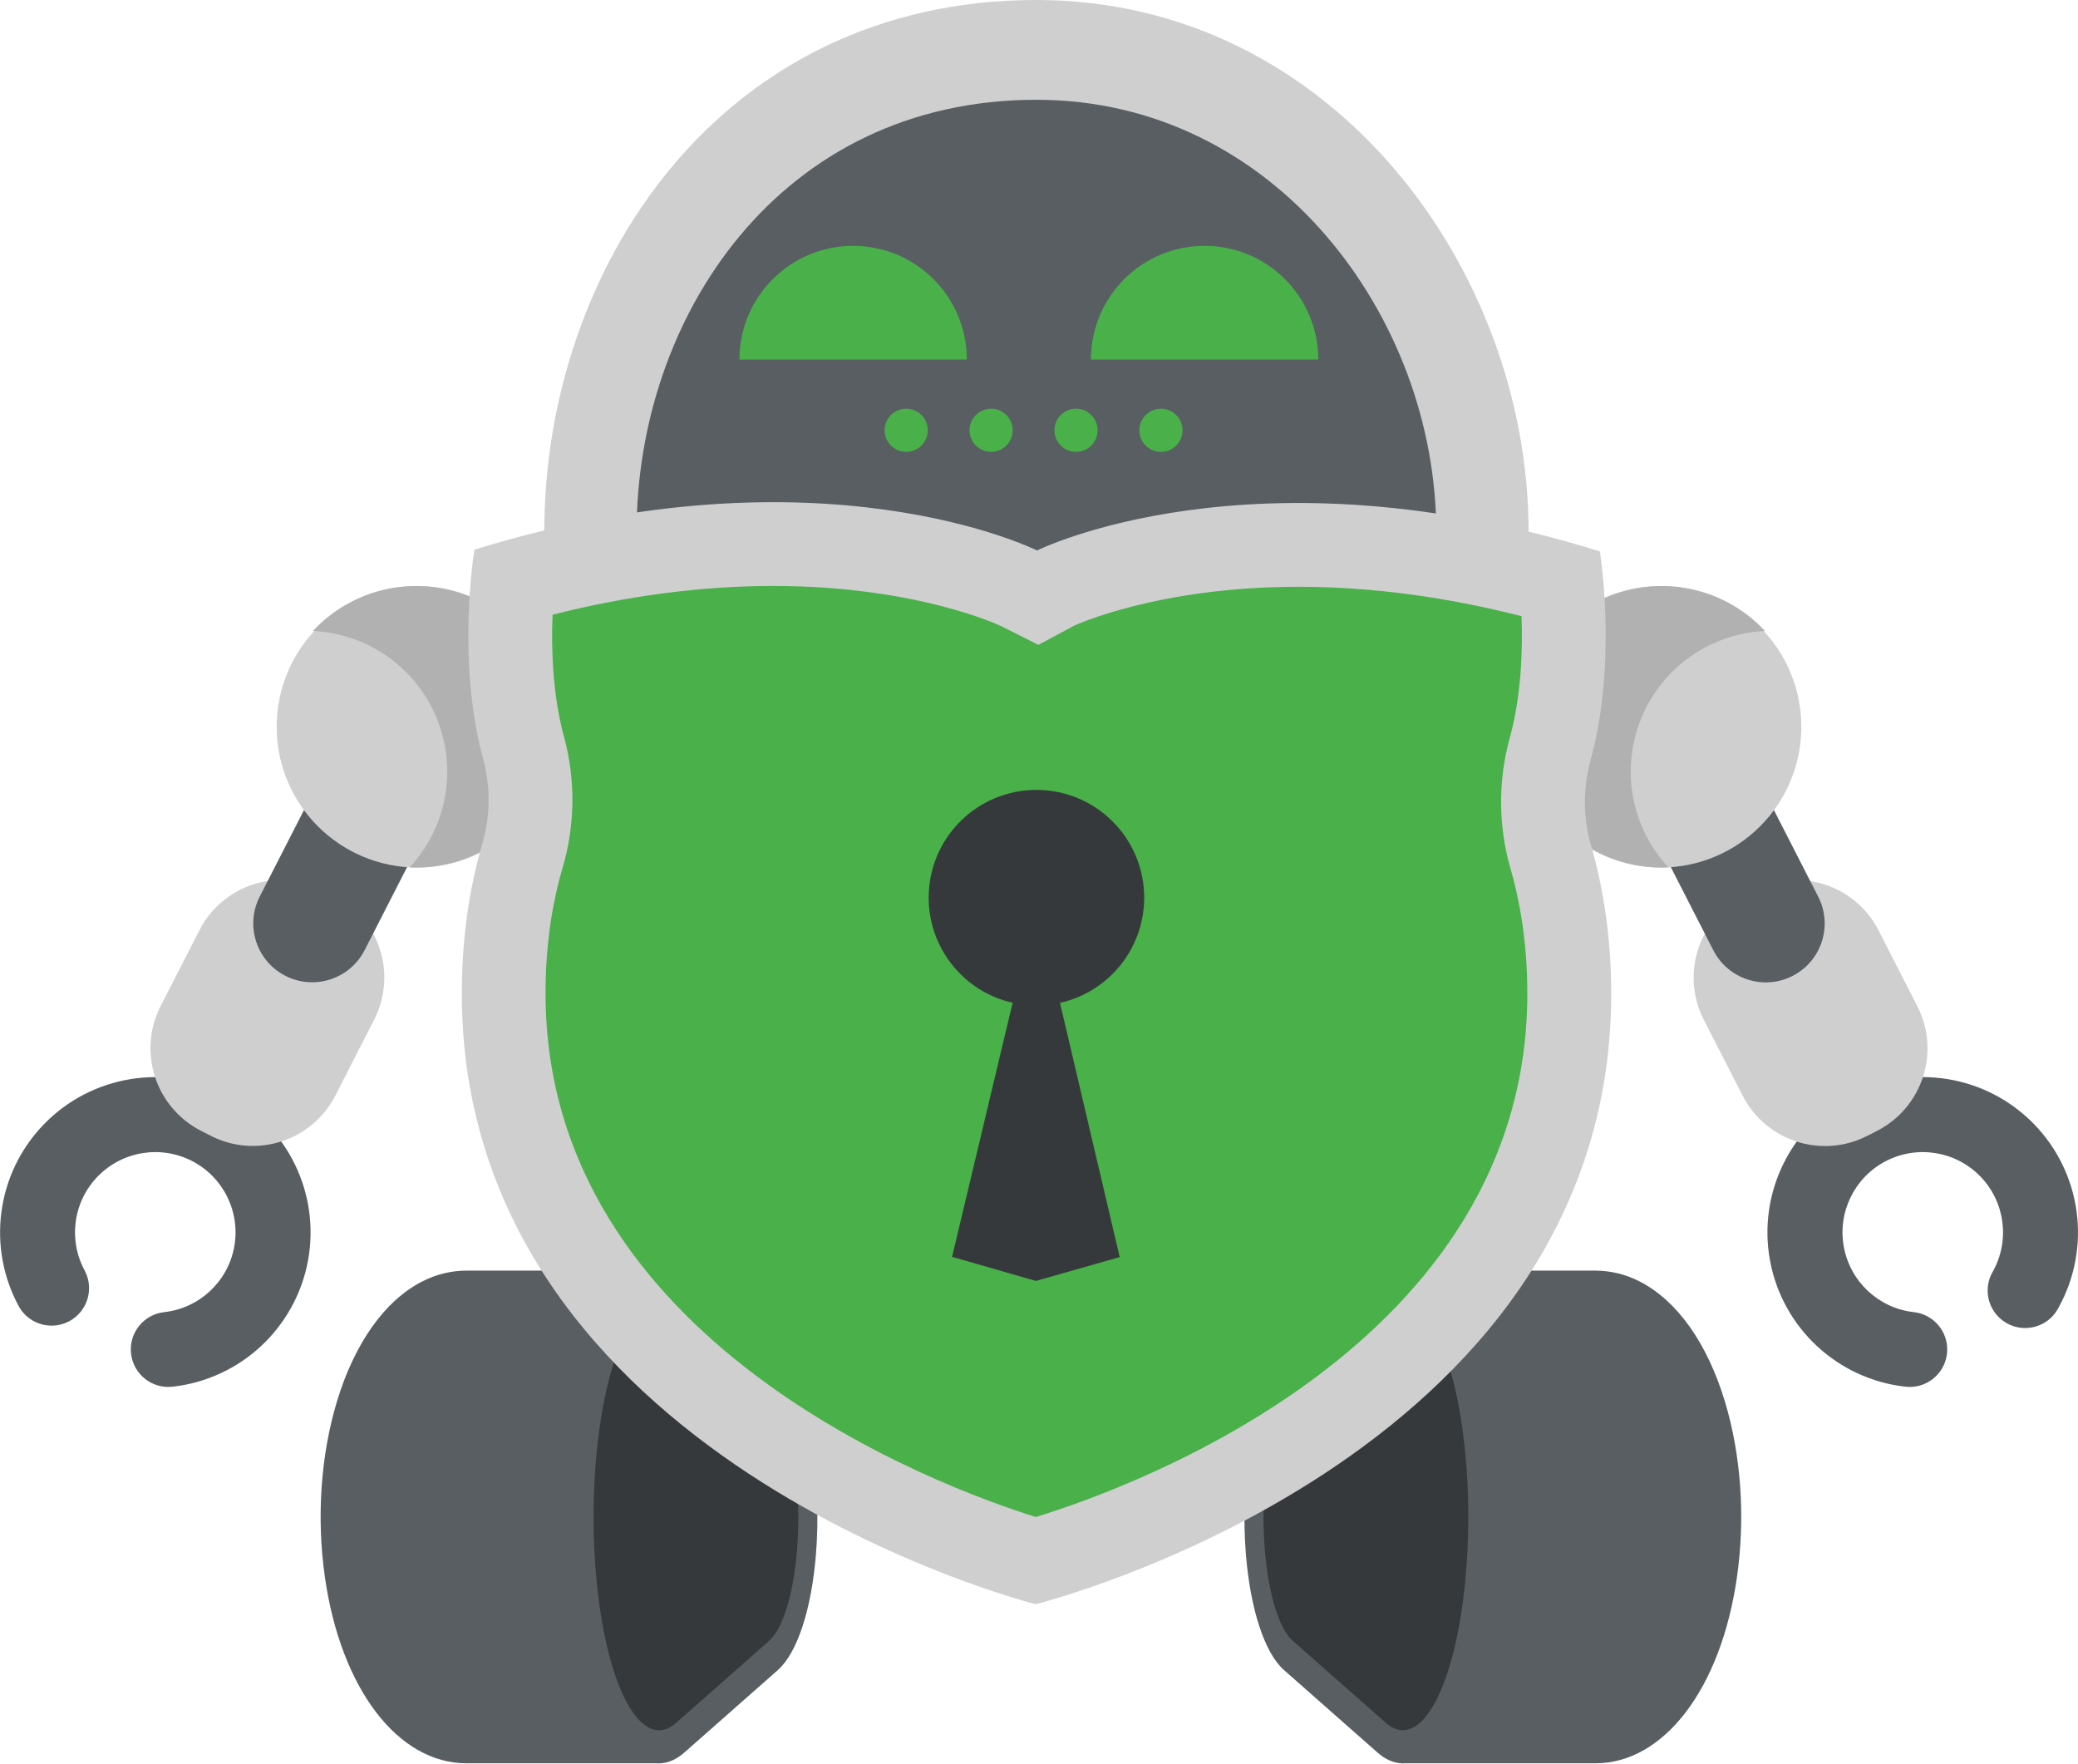
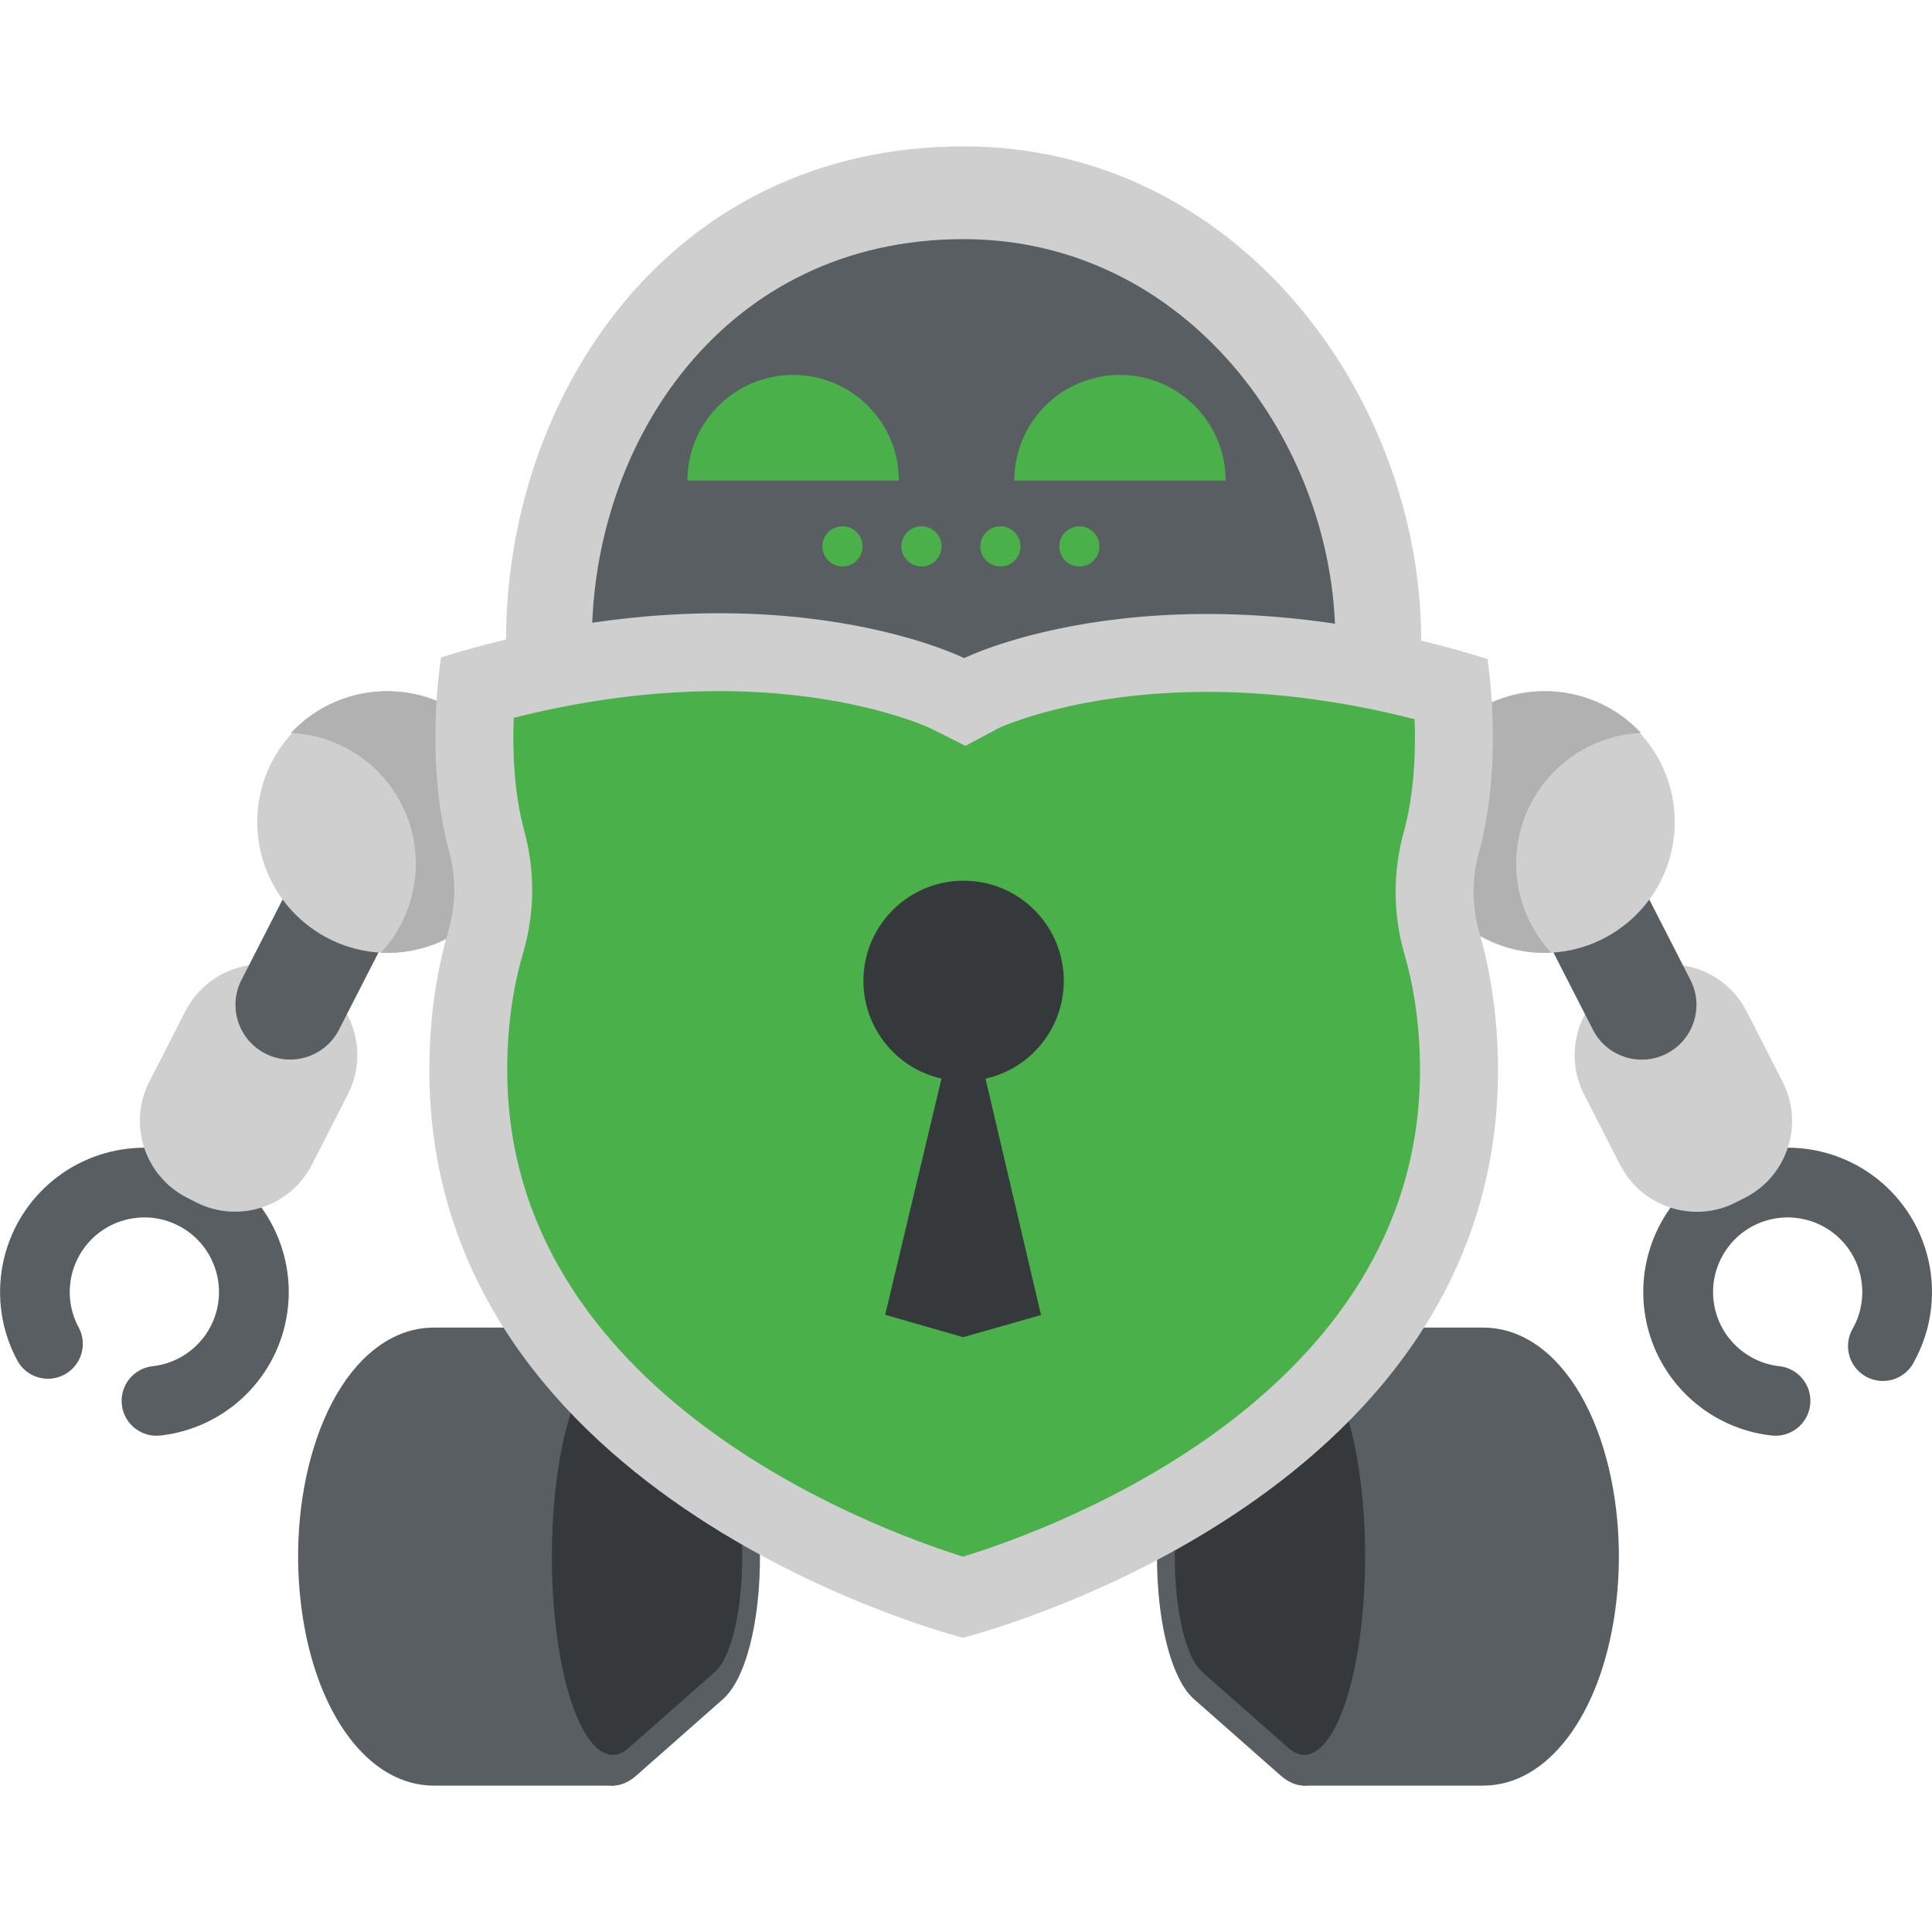
- <svg xmlns="http://www.w3.org/2000/svg" viewBox="0 0 1108.12 940.2">
+ <svg xmlns="http://www.w3.org/2000/svg" width="1110" height="1110" viewBox="0 0 1108.12 940.2" preserveAspectRatio="xMidYMid meet">
  <path d="m552.69 0c-169.1 0-262.45 143.46-262.45 283.52h524.9c0-140.06-105.33-283.52-262.45-283.52z" fill="#cfcfcf" />
  <path d="m552.69 53.2c-137.37 0-213.21 116.54-213.21 230.32l213.21 24.18 213.21-24.18c0-113.78-85.57-230.32-213.21-230.32z" fill="#585e62" />
  <path d="m89.8 739.52a20 20 0 0 1 -2.23-39.88 42.8 42.8 0 1 0 -42.22-21.82 20 20 0 0 1 -35 19.31 82.79 82.79 0 1 1 81.76 42.26 21.78 21.78 0 0 1 -2.31.13z" fill="#585e62" />
  <rect fill="#cfcfcf" height="144.19" rx="49.42" transform="matrix(.8902923 .4553895 -.4553895 .8902923 261.57 -5.69)" width="104.68" x="90.27" y="467.98" />
  <path d="m149.47 401.27h62.8a0 0 0 0 1 0 0v94.55a31.4 31.4 0 0 1 -31.4 31.4 31.4 31.4 0 0 1 -31.4-31.4v-94.55a0 0 0 0 1 0 0z" fill="#585e62" transform="matrix(.8902923 .4553895 -.4553895 .8902923 231.23 -31.44)" />
  <circle cx="222.59" cy="387.53" fill="#cfcfcf" r="75.05" />
  <path d="m258.09 321.8a75.09 75.09 0 0 0 -91.23 14.64 75.06 75.06 0 0 1 51.58 126.06 75.06 75.06 0 0 0 39.65-140.7z" fill="#b1b1b1" />
  <path d="m1018.31 739.52a22.09 22.09 0 0 1 -2.28-.13 82.8 82.8 0 1 1 81.77-42.26 20 20 0 1 1 -35-19.31 42.8 42.8 0 1 0 -42.23 21.82 20 20 0 0 1 -2.23 39.88z" fill="#585e62" />
  <rect fill="#cfcfcf" height="144.19" rx="49.42" transform="matrix(-.8902923 .4553895 -.4553895 -.8902923 2071.05 581.27)" width="104.68" x="913.18" y="467.98" />
  <path d="m927.25 401.27a31.4 31.4 0 0 1 31.4 31.4v94.55a0 0 0 0 1 0 0h-62.8a0 0 0 0 1 0 0v-94.55a31.4 31.4 0 0 1 31.4-31.4z" fill="#585e62" transform="matrix(-.8902923 .4553895 -.4553895 -.8902923 1964.18 455.35)" />
  <circle cx="885.53" cy="387.53" fill="#cfcfcf" r="75.05" />
  <path d="m850 321.8a75.08 75.08 0 0 1 91.22 14.64 75.06 75.06 0 0 0 -51.54 126.06 75.05 75.05 0 0 1 -39.68-140.7z" fill="#b1b1b1" />
  <path d="m248.78 940.2c-36.67 0-67-39.85-75.51-99.15-4.56-31.83-2.26-65.19 6.48-94 9.41-31 25.51-53.59 45.32-63.72a51.72 51.72 0 0 1 23.69-5.84h103.52v262.71z" fill="#585e62" />
  <path d="m351.43 940.2c-21.26 0-38.85-39.85-43.78-99.15-2.64-31.83-1.31-65.19 3.76-94 5.45-31 14.78-53.59 26.27-63.72 4.39-3.87 9-5.84 13.73-5.84s9.34 2 13.75 5.8l49.7 43.83c17.37 15.32 23.39 64 20.23 102-2.43 29.28-10 52.18-20.19 61.28l-49.69 43.82c-4.44 3.99-9.08 5.98-13.78 5.98z" fill="#585e62" />
  <path d="m360.57 699 49.65 43.79c11.18 9.9 17.78 47.45 14.78 83.91-2 24.27-7.83 41.95-14.77 48.13l-49.65 43.79c-18.58 16.38-37.79-19.43-42.83-80.07s6-123.1 24.58-139.51c6.15-5.42 12.5-5.04 18.24-.04z" fill="#35393b" />
  <path d="m850.73 940.2c36.66 0 67-39.85 75.51-99.15 4.56-31.83 2.26-65.19-6.48-94-9.41-31-25.51-53.59-45.32-63.72a51.72 51.72 0 0 0 -23.69-5.84h-103.53v262.71z" fill="#585e62" />
  <path d="m748.08 940.2c21.26 0 38.85-39.85 43.78-99.15 2.64-31.83 1.31-65.19-3.76-94-5.45-31-14.79-53.59-26.27-63.72-4.4-3.87-9-5.84-13.73-5.84s-9.34 2-13.76 5.8l-49.69 43.83c-17.38 15.32-23.39 64-20.23 102 2.43 29.28 10 52.18 20.19 61.28l49.68 43.82c4.45 3.99 9.09 5.98 13.79 5.98z" fill="#585e62" />
  <path d="m738.94 699-49.65 43.79c-11.19 9.86-17.8 47.41-14.77 83.87 2 24.27 7.83 41.95 14.77 48.13l49.65 43.79c18.61 16.41 37.78-19.43 42.82-80.07s-6-123.1-24.58-139.51c-6.18-5.38-12.5-5-18.24 0z" fill="#35393b" />
  <path d="m848.63 451.38a83.62 83.62 0 0 1 -.56-45.6c14.74-53.13 5.06-111.78 5.06-111.78-185.07-57.77-300.13-.48-300.13-.48s-114.79-57.64-300-.45c0 0-9.86 58.64 4.72 111.83a83.69 83.69 0 0 1 -.69 45.59c-5.14 17.57-10.72 44.5-10.77 78.8-.37 249 306 326.08 306 326.08s306.58-76.15 306.95-325.16c0-34.3-5.49-61.21-10.58-78.83z" fill="#cfcfcf" />
  <path d="m552.34 808.87c-50.72-15.87-261.7-93.25-261.42-279.51 0-29.65 4.89-52.42 9-66.31a128.3 128.3 0 0 0 .91-70c-6.2-22.58-6.9-47.13-6.17-65.29 40.48-10.23 80.2-15.37 118.41-15.32 75.66.12 119.86 21 120.3 21.17l20.39 10.23 19.24-10.32c.11 0 44.36-20.75 120-20.64 38.21.06 77.91 5.32 118.37 15.68.67 18.14-.1 42.71-6.37 65.27a128.33 128.33 0 0 0 .69 70c4 13.91 8.82 36.69 8.77 66.35-.28 187.06-211.26 263.09-262.12 278.69z" fill="#49b04a" />
  <path d="m610.15 478.76a57.46 57.46 0 1 0 -70.15 55.92l-32.29 135.47 44.67 12.85 44.71-12.71-31.84-135.57a57.46 57.46 0 0 0 44.9-55.96z" fill="#35393b" />
  <g fill="#49b04a">
    <path d="m454.94 131.08a60.64 60.64 0 0 0 -60.64 60.64h121.28a60.64 60.64 0 0 0 -60.64-60.64z" />
    <path d="m642.38 131.08a60.64 60.64 0 0 0 -60.64 60.64h121.26a60.64 60.64 0 0 0 -60.62-60.64z" />
    <circle cx="483.23" cy="229.43" r="11.52" />
    <circle cx="528.52" cy="229.43" r="11.52" />
    <circle cx="573.8" cy="229.43" r="11.52" />
    <circle cx="619.09" cy="229.43" r="11.52" />
  </g>
</svg>
